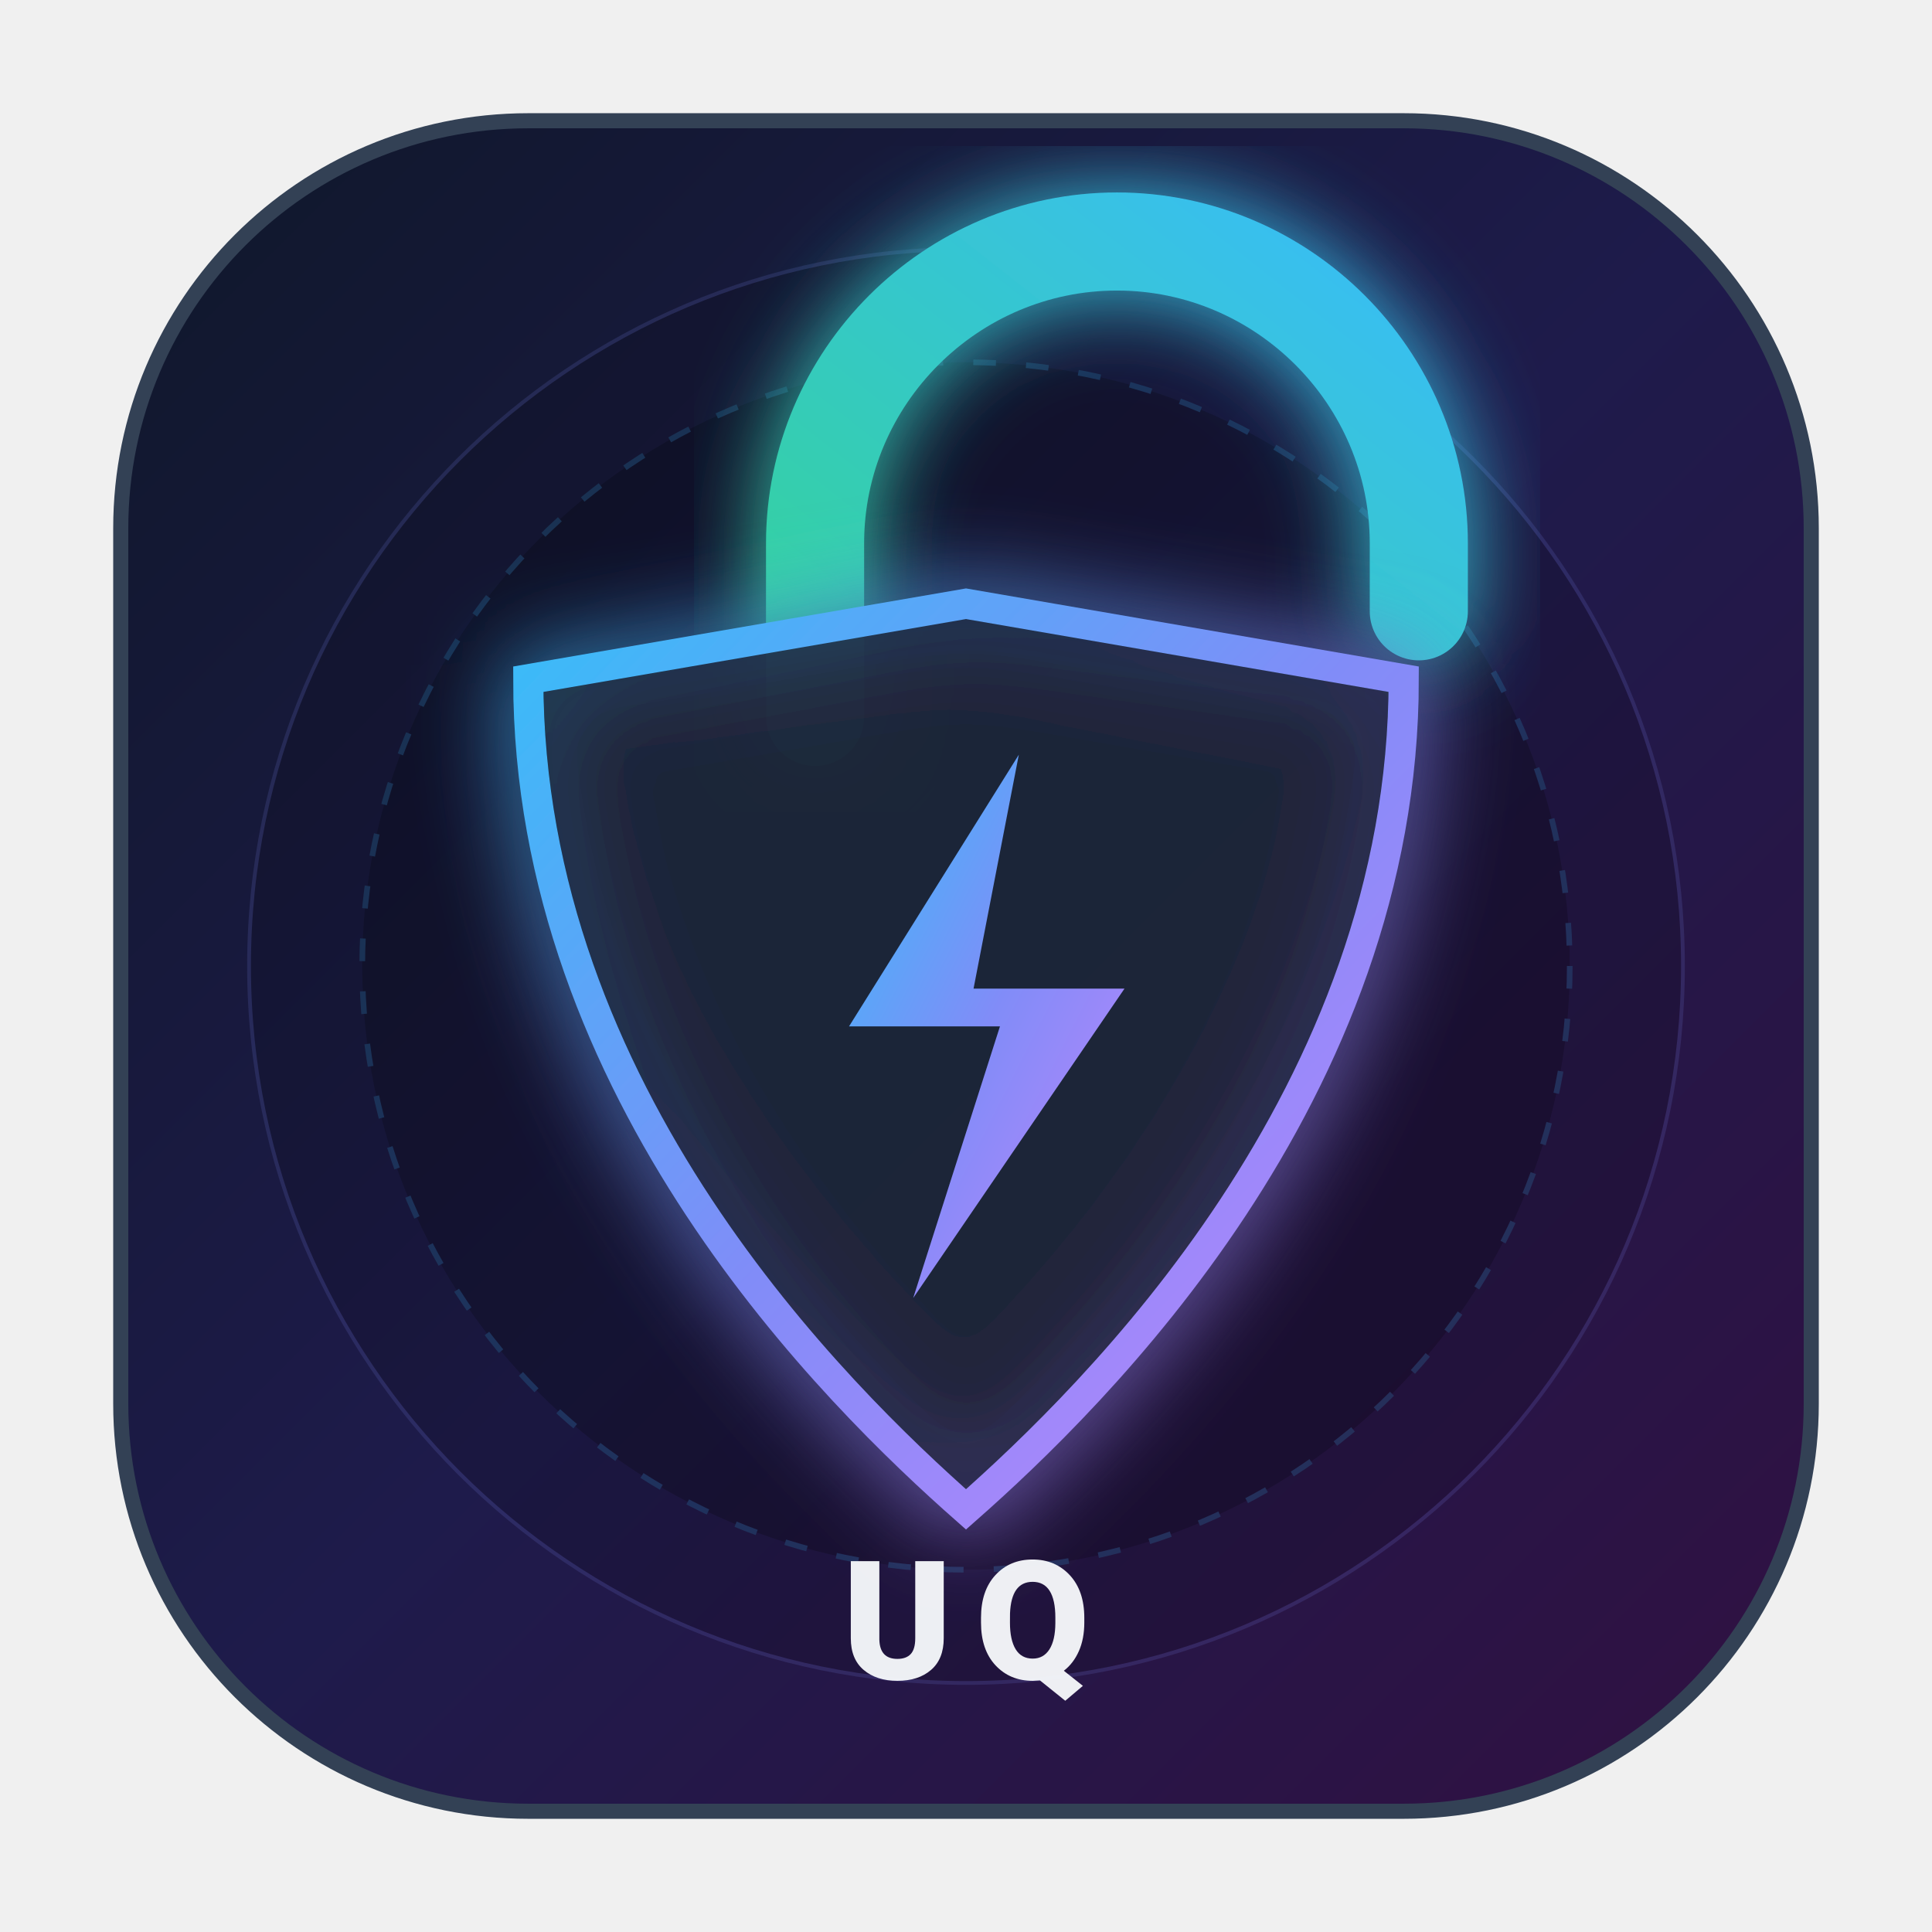
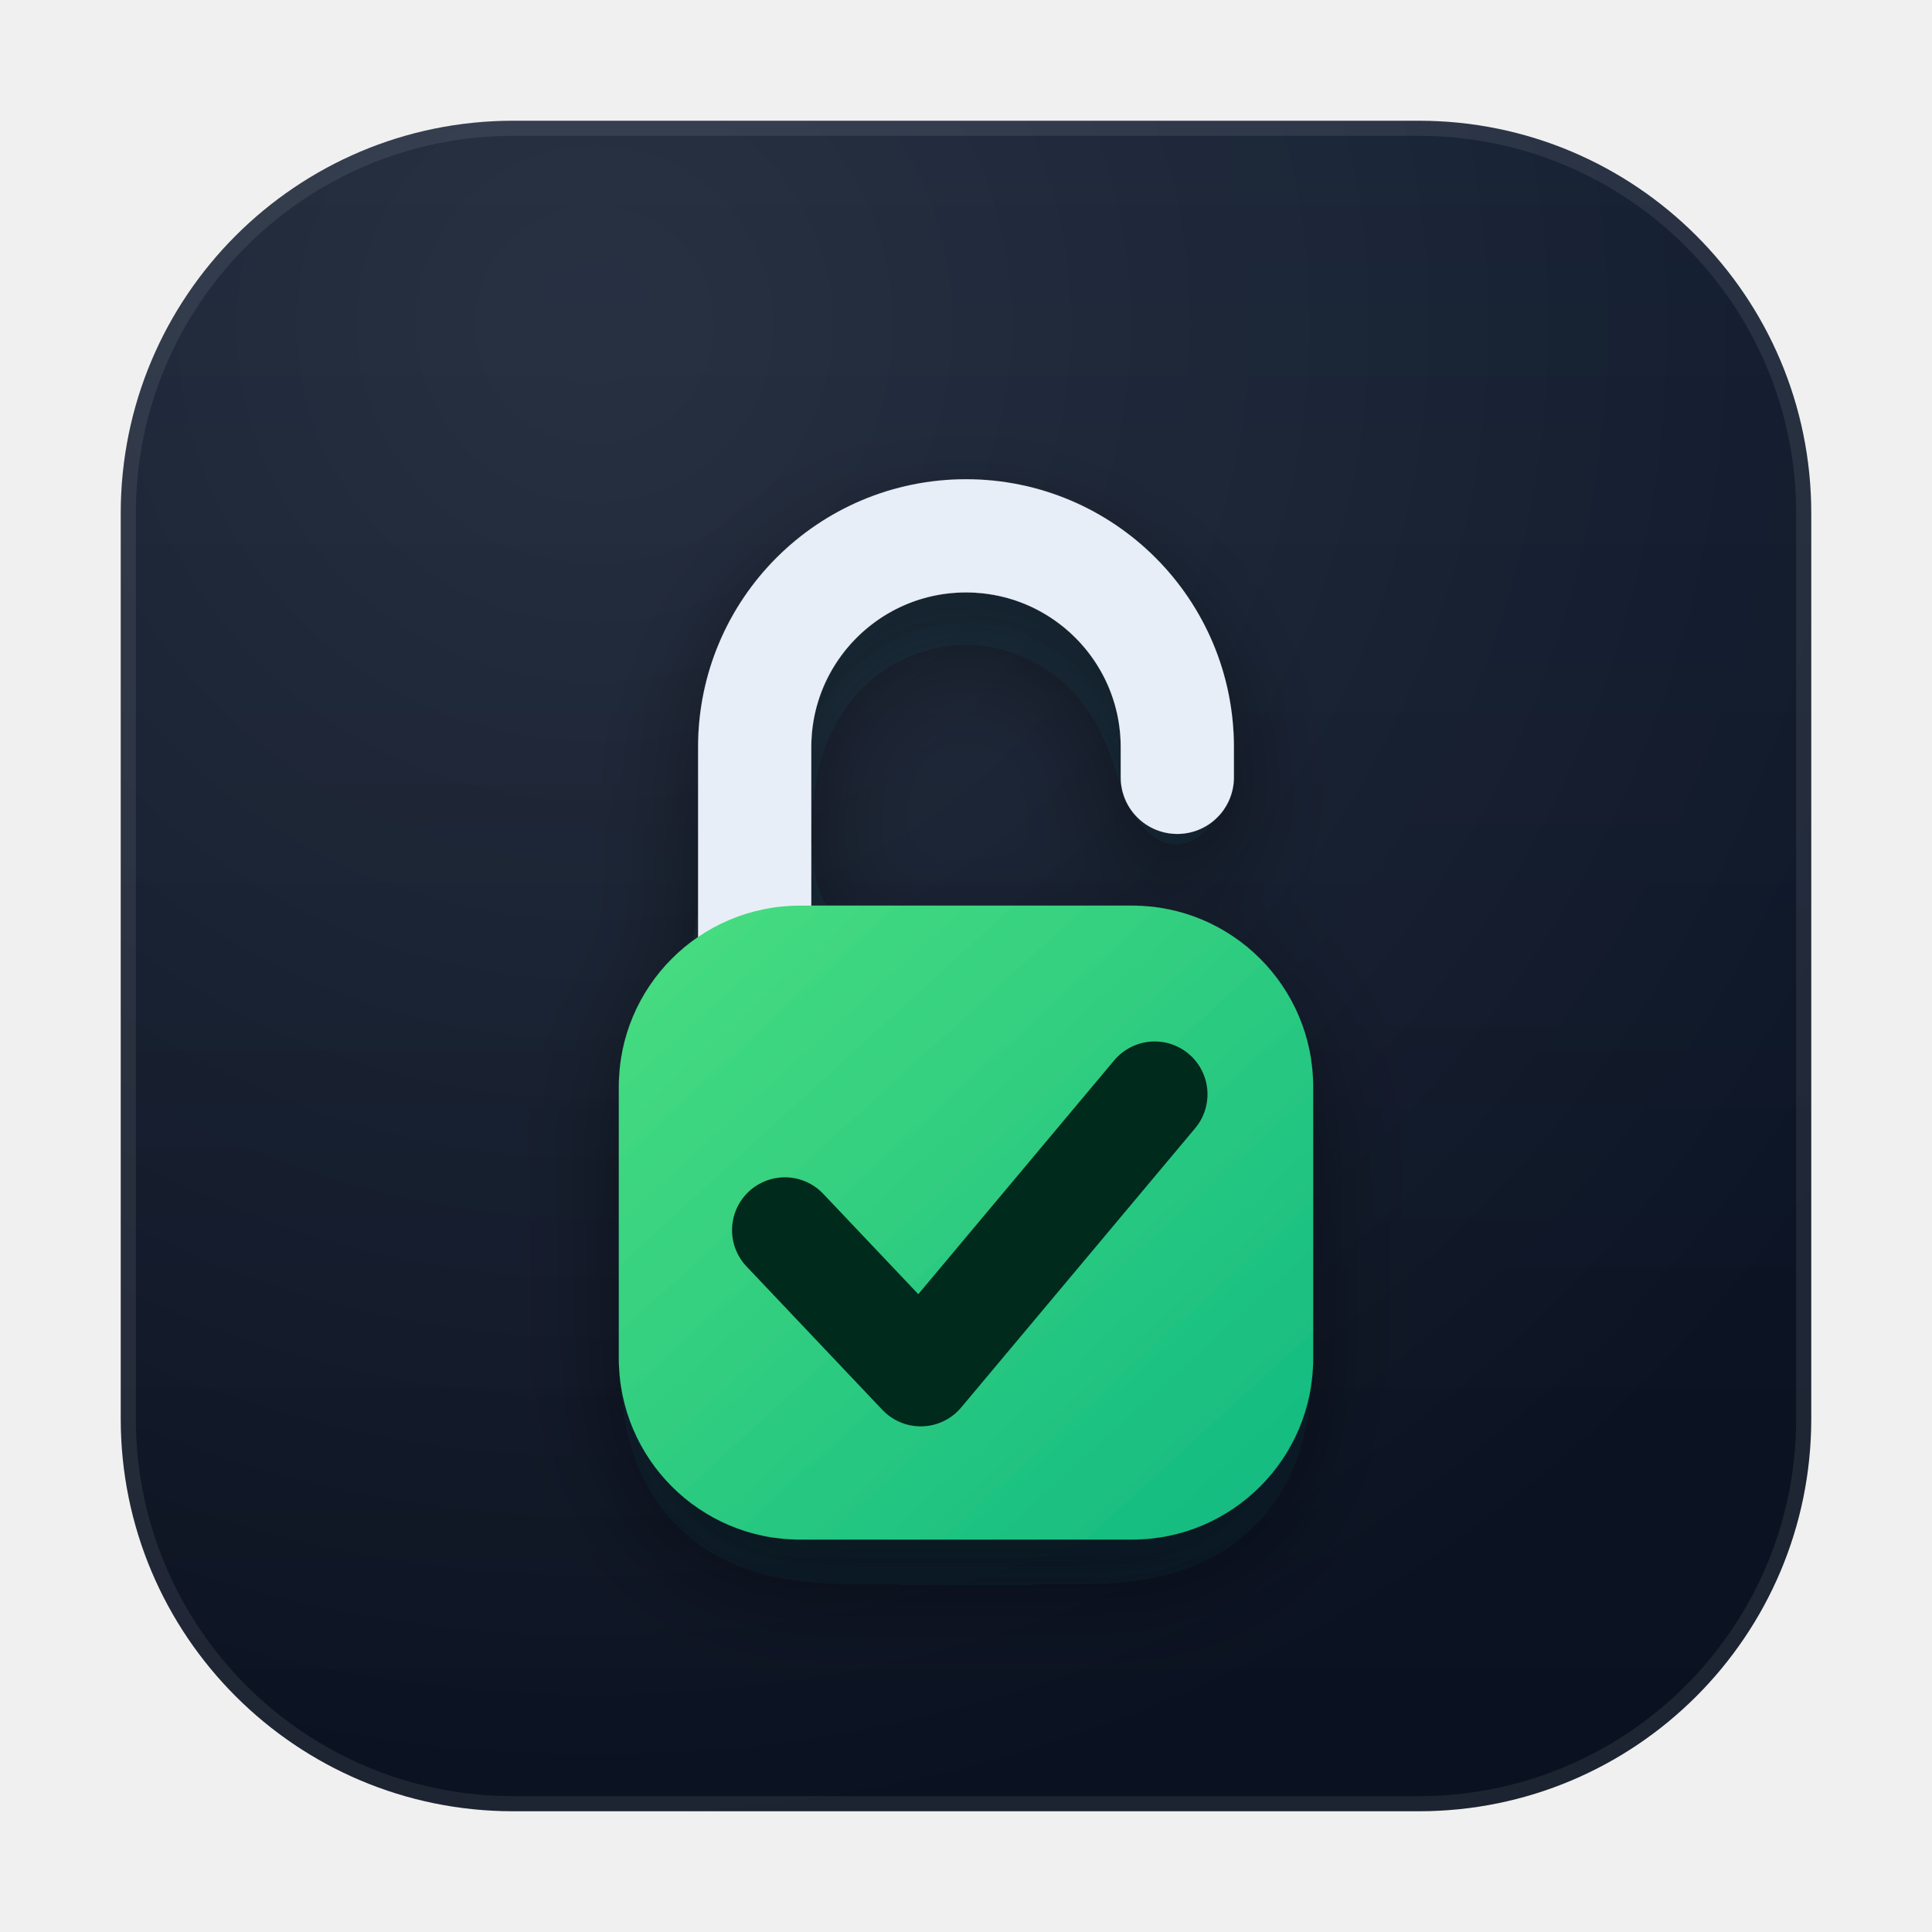
- <svg xmlns="http://www.w3.org/2000/svg" viewBox="0 0 512 512" width="100%" height="100%">
+ <svg xmlns="http://www.w3.org/2000/svg" viewBox="0 0 512 512" width="512" height="512" role="img" aria-label="uq">
  <defs>
-     <linearGradient id="bgGrad" x1="0%" y1="0%" x2="100%" y2="100%">
-       <stop offset="0%" stop-color="#0F172A" />
-       <stop offset="50%" stop-color="#1E1B4B" />
-       <stop offset="100%" stop-color="#311042" />
+     <linearGradient id="bg" x1="0" y1="0" x2="0" y2="1">
+       <stop offset="0" stop-color="#101B2E" />
+       <stop offset="1" stop-color="#0A1120" />
    </linearGradient>
-     <linearGradient id="primaryGlow" x1="0%" y1="0%" x2="100%" y2="100%">
-       <stop offset="0%" stop-color="#38BDF8" />
-       <stop offset="50%" stop-color="#818CF8" />
-       <stop offset="100%" stop-color="#C084FC" />
+     <linearGradient id="body" x1="0" y1="0" x2="1" y2="1">
+       <stop offset="0" stop-color="#4ADE80" />
+       <stop offset="1" stop-color="#10B981" />
    </linearGradient>
-     <linearGradient id="unlockGrad" x1="0%" y1="100%" x2="100%" y2="0%">
-       <stop offset="0%" stop-color="#34D399" />
-       <stop offset="100%" stop-color="#38BDF8" />
-     </linearGradient>
-     <filter id="glow" x="-20%" y="-20%" width="140%" height="140%">
-       <feGaussianBlur stdDeviation="12" result="blur" />
-       <feComposite in="SourceGraphic" in2="blur" operator="over" />
+     <radialGradient id="sheen" cx="0.28" cy="0.12" r="0.9">
+       <stop offset="0" stop-color="#FFFFFF" stop-opacity="0.10" />
+       <stop offset="1" stop-color="#FFFFFF" stop-opacity="0" />
+     </radialGradient>
+     <filter id="shadow" x="-30%" y="-30%" width="160%" height="170%">
+       <feDropShadow dx="0" dy="12" stdDeviation="14" flood-color="#021B12" flood-opacity="0.45" />
    </filter>
  </defs>
-   <rect x="32" y="32" width="448" height="448" rx="108" fill="url(#bgGrad)" stroke="#334155" stroke-width="4" />
-   <circle cx="256" cy="256" r="160" stroke="#38BDF8" stroke-width="1.5" stroke-dasharray="6 8" opacity="0.2" />
-   <circle cx="256" cy="256" r="190" stroke="#818CF8" stroke-width="1" opacity="0.15" />
-   <path d="M 216 190 V 144 C 216 100 252 64 296 64 C 340 64 376 100 376 144 V 162" fill="none" stroke="url(#unlockGrad)" stroke-width="26" stroke-linecap="round" filter="url(#glow)" />
-   <path d="M 140 180 C 140 180 256 160 256 160 C 256 160 372 180 372 180 C 372 290 290 370 256 400 C 222 370 140 290 140 180 Z" fill="#1E293B" fill-opacity="0.85" stroke="url(#primaryGlow)" stroke-width="8" filter="url(#glow)" />
-   <path d="M 270 200 L 225 272 H 265 L 242 344 L 298 262 H 258 Z" fill="url(#primaryGlow)" />
-   <text x="256" y="445" text-anchor="middle" font-family="-apple-system, BlinkMacSystemFont, 'SF Pro Display', 'Segoe UI', Roboto, sans-serif" font-size="44" font-weight="900" letter-spacing="6" fill="#F8FAFC" opacity="0.95">UQ</text>
+   <rect x="32" y="32" width="448" height="448" rx="104" fill="url(#bg)" />
+   <rect x="32" y="32" width="448" height="448" rx="104" fill="url(#sheen)" />
+   <rect x="34" y="34" width="444" height="444" rx="102" fill="none" stroke="#FFFFFF" stroke-opacity="0.08" stroke-width="4" />
+   <g filter="url(#shadow)">
+     <path d="M200 252 V198 a56 56 0 0 1 112 0 v8" fill="none" stroke="#E8EEF7" stroke-width="30" stroke-linecap="round" />
+     <rect x="164" y="240" width="184" height="168" rx="48" fill="url(#body)" />
+     <path d="M208 326 l36 38 l62 -74" fill="none" stroke="#04291D" stroke-width="28" stroke-linecap="round" stroke-linejoin="round" />
+   </g>
</svg>
